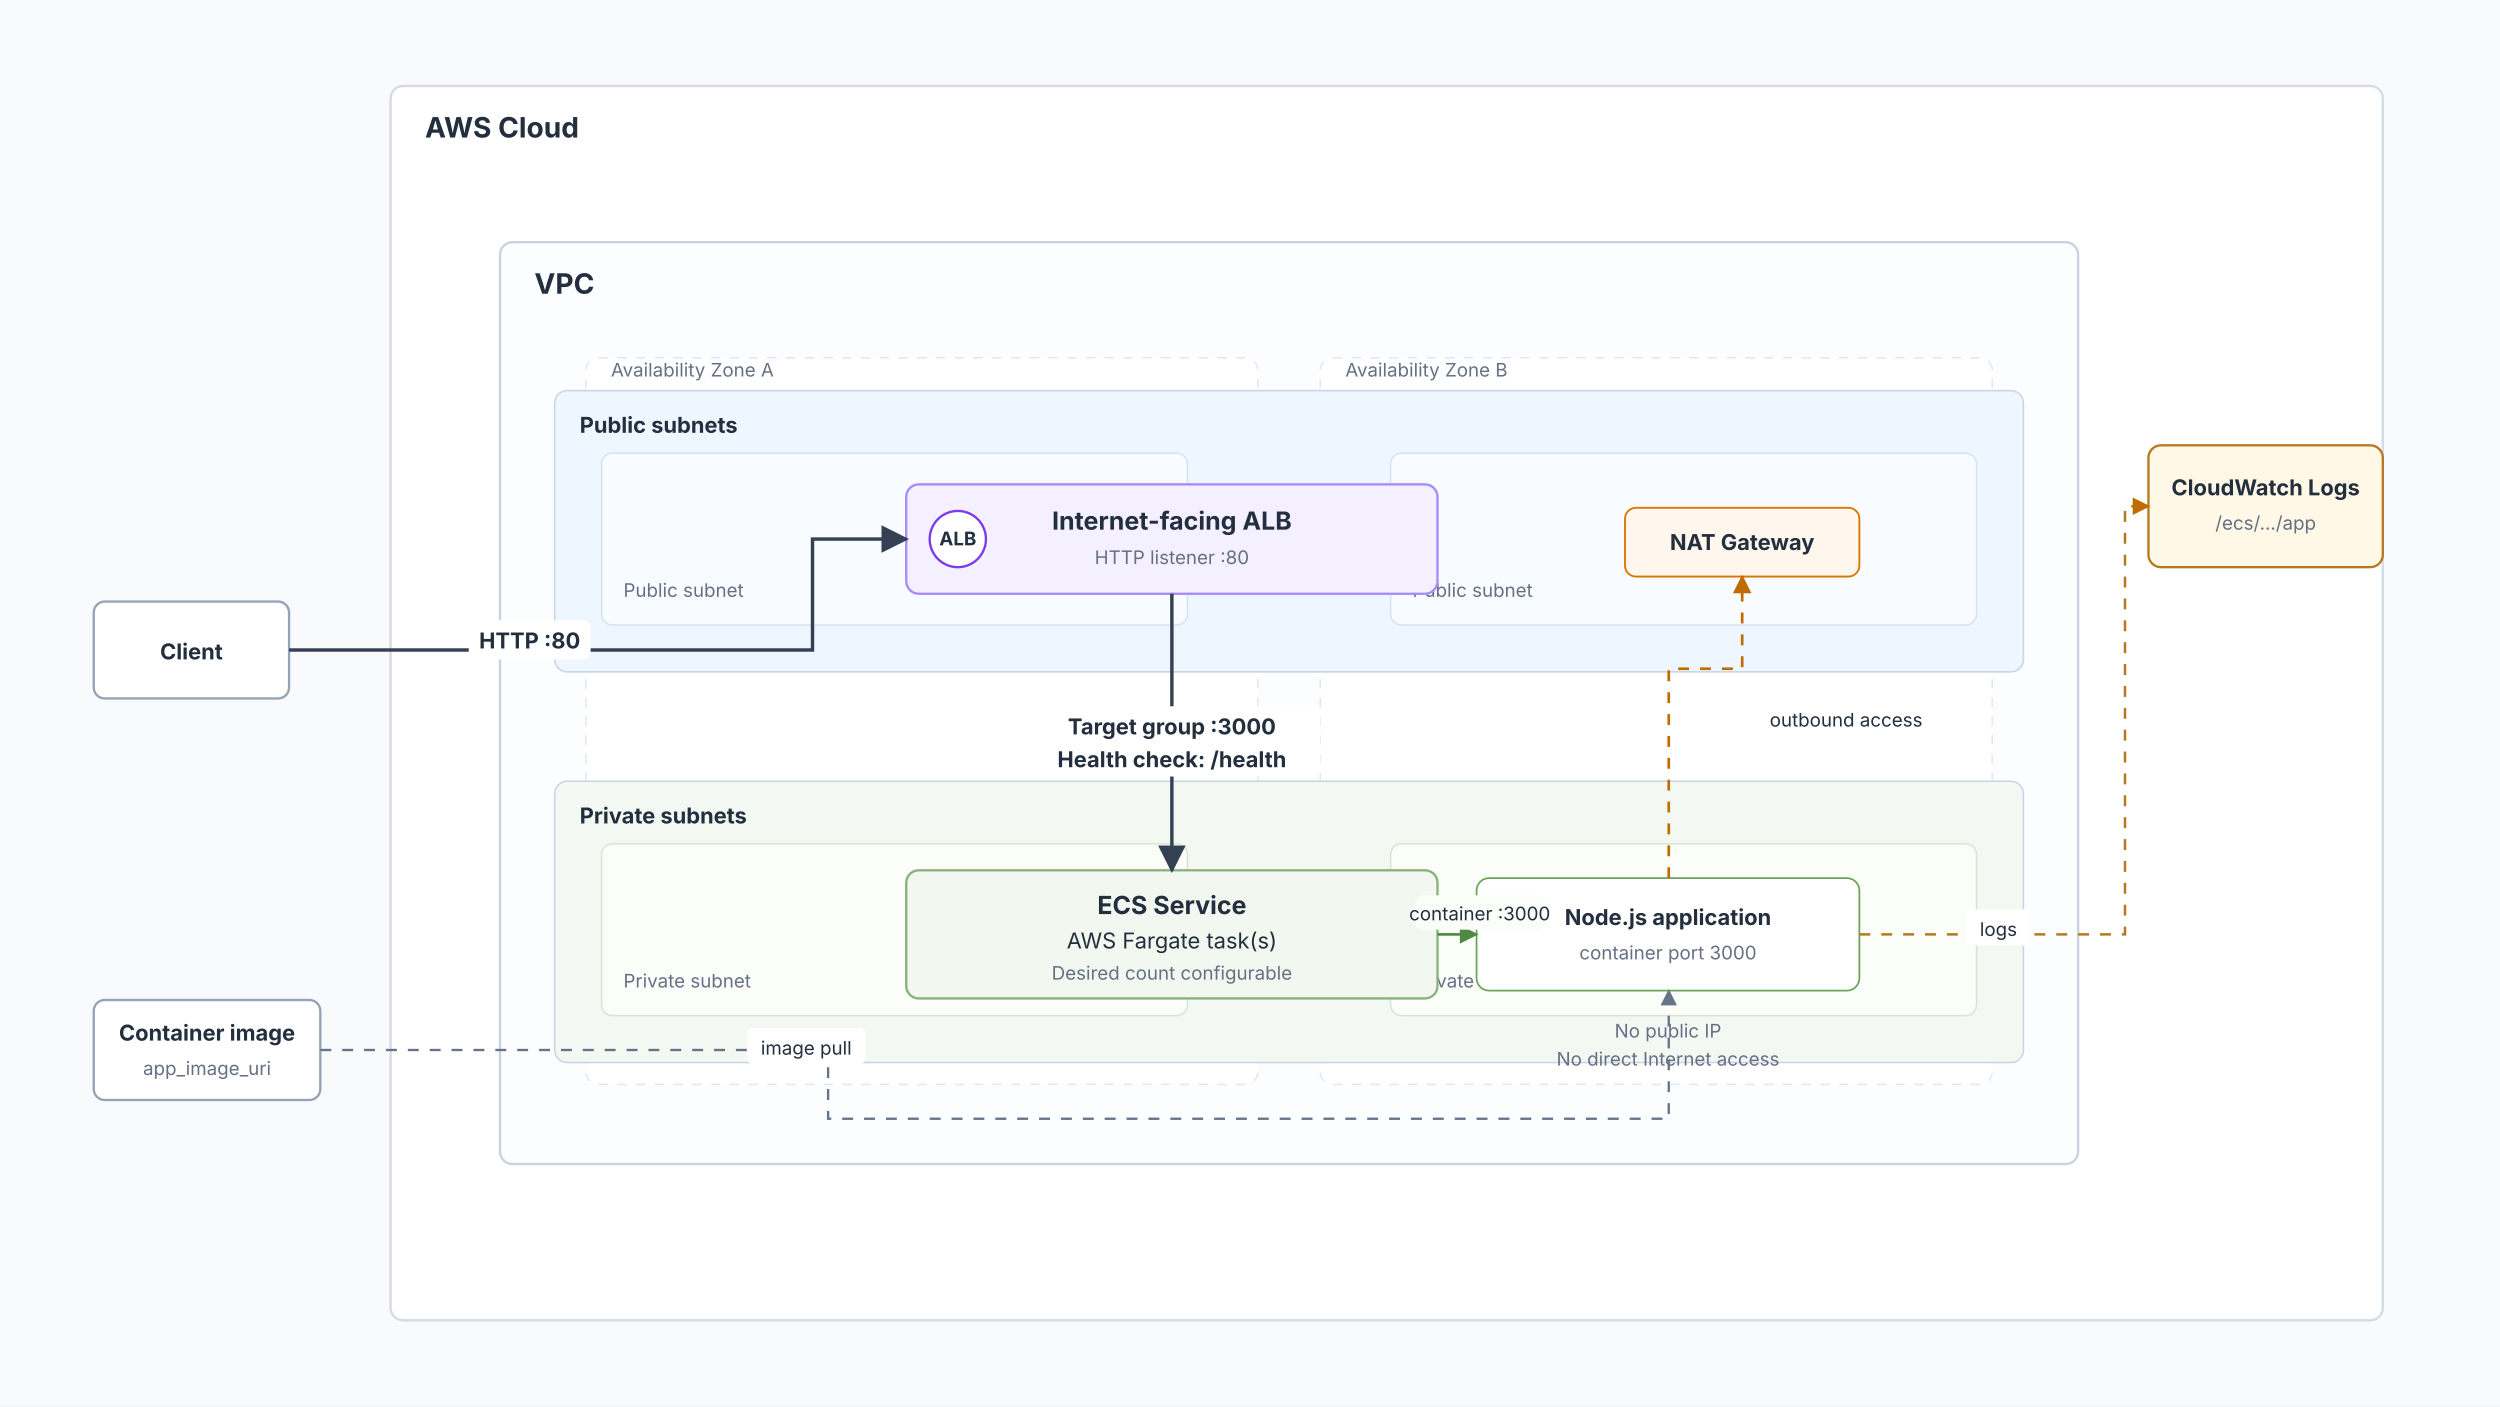
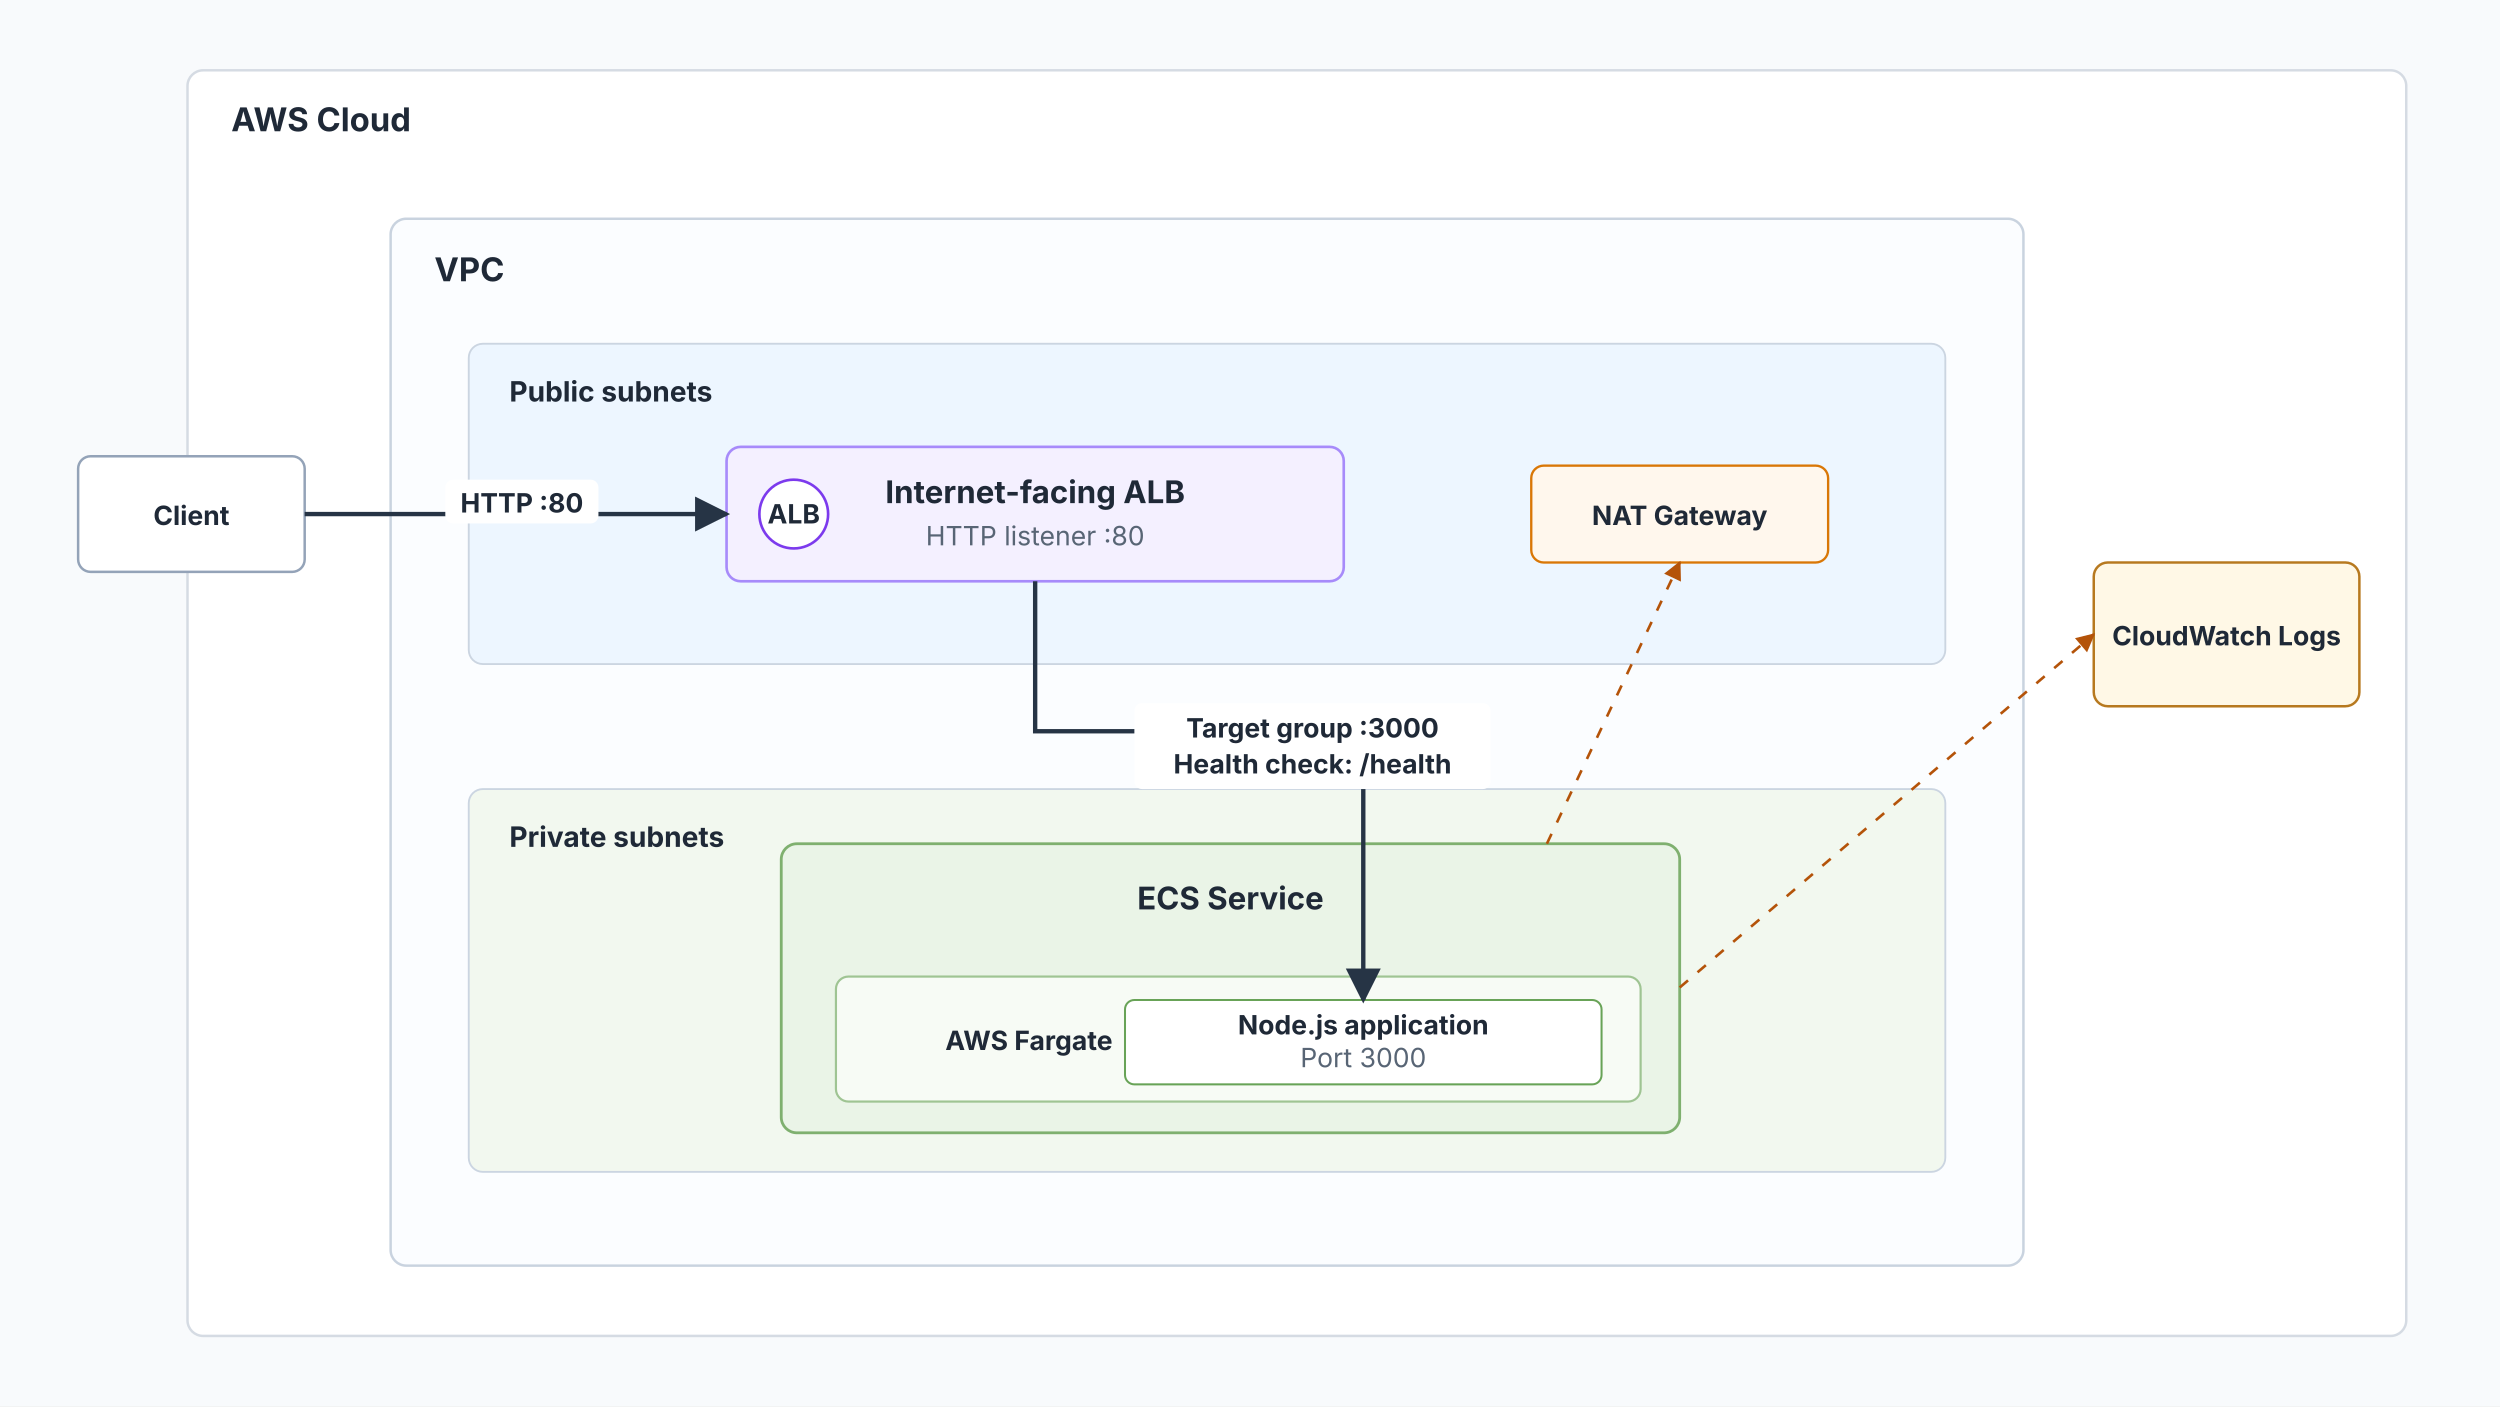
<svg xmlns="http://www.w3.org/2000/svg" width="1600" height="900" viewBox="0 0 1600 900" role="img" aria-labelledby="title desc">
  <defs>
    <marker id="arrow" viewBox="0 0 10 10" refX="9" refY="5" markerWidth="8" markerHeight="8" orient="auto-start-reverse">
-       <path d="M 0 0 L 10 5 L 0 10 z" fill="#344054" />
-     </marker>
-     <marker id="arrow-green" viewBox="0 0 10 10" refX="9" refY="5" markerWidth="7" markerHeight="7" orient="auto-start-reverse">
-       <path d="M 0 0 L 10 5 L 0 10 z" fill="#4f8a43" />
+       <path d="M 0 0 L 10 5 L 0 10 z" fill="#263445" />
    </marker>
    <marker id="arrow-amber" viewBox="0 0 10 10" refX="9" refY="5" markerWidth="7" markerHeight="7" orient="auto-start-reverse">
-       <path d="M 0 0 L 10 5 L 0 10 z" fill="#c06b00" />
-     </marker>
-     <marker id="arrow-slate" viewBox="0 0 10 10" refX="9" refY="5" markerWidth="7" markerHeight="7" orient="auto-start-reverse">
-       <path d="M 0 0 L 10 5 L 0 10 z" fill="#64748b" />
+       <path d="M 0 0 L 10 5 L 0 10 z" fill="#b45309" />
    </marker>
    <style>
      .bg { fill: #f8fafc; }
-       .boundary { fill: #ffffff; stroke: #d5dbe3; stroke-width: 1.5; }
-       .vpc { fill: #fbfdff; stroke: #c9d3df; stroke-width: 1.5; }
-       .az { fill: #ffffff; stroke: #e3e8ef; stroke-width: 1; stroke-dasharray: 6 6; }
-       .public-layer { fill: #eef6ff; stroke: #cbd5e1; stroke-width: 1; }
-       .private-layer { fill: #f4f8f3; stroke: #cbd5e1; stroke-width: 1; }
-       .public-subnet { fill: #f8fbff; stroke: #d7e3f4; stroke-width: 1; }
-       .private-subnet { fill: #fbfdf9; stroke: #d9e5d4; stroke-width: 1; }
-       .card { fill: #ffffff; stroke-width: 1.5; }
-       .label { font-family: Inter, Segoe UI, Arial, sans-serif; fill: #232f3e; }
-       .muted { fill: #667085; }
-       .small { font-size: 12px; }
-       .medium { font-size: 14px; }
-       .service { font-size: 16px; font-weight: 700; }
-       .title { font-size: 18px; font-weight: 700; }
-       .flow { fill: none; stroke: #344054; stroke-width: 2.2; marker-end: url(#arrow); }
-       .flow-green { fill: none; stroke: #4f8a43; stroke-width: 1.7; marker-end: url(#arrow-green); }
-       .dash-amber { fill: none; stroke: #c06b00; stroke-width: 1.7; stroke-dasharray: 7 7; marker-end: url(#arrow-amber); }
-       .dash-slate { fill: none; stroke: #64748b; stroke-width: 1.5; stroke-dasharray: 7 7; marker-end: url(#arrow-slate); }
-       .dash-log { fill: none; stroke: #b7791f; stroke-width: 1.6; stroke-dasharray: 7 7; marker-end: url(#arrow-amber); }
-       .caption-box { fill: #ffffff; stroke: none; }
+       .aws { fill: #ffffff; stroke: #d5dbe3; stroke-width: 1.6; }
+       .vpc { fill: #fbfdff; stroke: #c9d3df; stroke-width: 1.6; }
+       .public-layer { fill: #edf6ff; stroke: #cbd5e1; stroke-width: 1.2; }
+       .private-layer { fill: #f2f8ef; stroke: #cbd5e1; stroke-width: 1.2; }
+       .label { font-family: Inter, Segoe UI, Arial, sans-serif; fill: #1f2937; }
+       .muted { fill: #586575; }
+       .title { font-size: 21px; font-weight: 700; }
+       .section { font-size: 18px; font-weight: 700; }
+       .service { font-size: 20px; font-weight: 700; }
+       .subservice { font-size: 17px; font-weight: 700; }
+       .detail { font-size: 17px; }
+       .primary { fill: none; stroke: #263445; stroke-width: 2.8; marker-end: url(#arrow); }
+       .secondary { fill: none; stroke: #b45309; stroke-width: 1.7; stroke-dasharray: 7 8; marker-end: url(#arrow-amber); }
+       .caption { fill: #ffffff; stroke: none; }
    </style>
  </defs>
  <rect class="bg" width="1600" height="900" />
-   <rect x="250" y="55" width="1275" height="790" rx="8" class="boundary" />
-   <text x="272" y="88" class="label title">AWS Cloud</text>
-   <rect x="320" y="155" width="1010" height="590" rx="8" class="vpc" />
-   <text x="342" y="188" class="label title">VPC</text>
-   <rect x="375" y="229" width="430" height="465" rx="8" class="az" />
-   <rect x="845" y="229" width="430" height="465" rx="8" class="az" />
-   <text x="391" y="241" class="label small muted">Availability Zone A</text>
-   <text x="861" y="241" class="label small muted">Availability Zone B</text>
-   <rect x="355" y="250" width="940" height="180" rx="8" class="public-layer" />
-   <text x="371" y="277" class="label medium" font-weight="700">Public subnets</text>
-   <rect x="385" y="290" width="375" height="110" rx="7" class="public-subnet" />
-   <text x="399" y="382" class="label small muted">Public subnet</text>
-   <rect x="890" y="290" width="375" height="110" rx="7" class="public-subnet" />
-   <text x="904" y="382" class="label small muted">Public subnet</text>
-   <rect x="355" y="500" width="940" height="180" rx="8" class="private-layer" />
-   <text x="371" y="527" class="label medium" font-weight="700">Private subnets</text>
-   <rect x="385" y="540" width="375" height="110" rx="7" class="private-subnet" />
-   <text x="399" y="632" class="label small muted">Private subnet</text>
-   <rect x="890" y="540" width="375" height="110" rx="7" class="private-subnet" />
-   <text x="904" y="632" class="label small muted">Private subnet</text>
-   <rect x="580" y="310" width="340" height="70" rx="8" fill="#f4f0ff" stroke="#a78bfa" stroke-width="1.5" />
-   <circle cx="613" cy="345" r="18" fill="#ffffff" stroke="#7c3aed" stroke-width="1.5" />
-   <text x="613" y="349" text-anchor="middle" class="label small" fill="#7c3aed" font-weight="700">ALB</text>
-   <text x="750" y="339" text-anchor="middle" class="label service">Internet-facing ALB</text>
-   <text x="750" y="361" text-anchor="middle" class="label small muted">HTTP listener :80</text>
-   <rect x="1040" y="325" width="150" height="44" rx="7" fill="#fff7ed" stroke="#d97706" stroke-width="1.2" />
-   <text x="1115" y="352" text-anchor="middle" class="label medium" fill="#92400e" font-weight="700">NAT Gateway</text>
-   <rect x="580" y="557" width="340" height="82" rx="8" fill="#f2f8ef" stroke="#8ab17d" stroke-width="1.5" />
-   <text x="750" y="585" text-anchor="middle" class="label service">ECS Service</text>
-   <text x="750" y="607" text-anchor="middle" class="label medium">AWS Fargate task(s)</text>
-   <text x="750" y="627" text-anchor="middle" class="label small muted">Desired count configurable</text>
-   <rect x="945" y="562" width="245" height="72" rx="8" fill="#ffffff" stroke="#68a357" stroke-width="1.1" />
-   <text x="1067.5" y="592" text-anchor="middle" class="label medium" font-weight="700">Node.js application</text>
-   <text x="1067.5" y="614" text-anchor="middle" class="label small muted">container port 3000</text>
-   <text x="1067.5" y="664" text-anchor="middle" class="label small muted">No public IP</text>
-   <text x="1067.5" y="682" text-anchor="middle" class="label small muted">No direct Internet access</text>
-   <rect x="1375" y="285" width="150" height="78" rx="8" fill="#fff8e6" stroke="#b7791f" stroke-width="1.5" />
-   <text x="1450" y="317" text-anchor="middle" class="label medium" font-weight="700">CloudWatch Logs</text>
-   <text x="1450" y="339" text-anchor="middle" class="label small muted">/ecs/.../app</text>
-   <rect x="60" y="385" width="125" height="62" rx="7" class="card" stroke="#94a3b8" />
-   <text x="122.5" y="422" text-anchor="middle" class="label medium" font-weight="700">Client</text>
-   <rect x="60" y="640" width="145" height="64" rx="7" class="card" stroke="#94a3b8" stroke-width="1.1" />
-   <text x="132.5" y="666" text-anchor="middle" class="label medium" font-weight="700">Container image</text>
-   <text x="132.5" y="688" text-anchor="middle" class="label small muted">app_image_uri</text>
-   <path d="M 185 416 H 520 V 345 H 580" class="flow" />
-   <rect x="300" y="397" width="78" height="25" rx="4" class="caption-box" />
-   <text x="339" y="415" text-anchor="middle" class="label medium" font-weight="700">HTTP :80</text>
-   <path d="M 750 380 V 557" class="flow" />
-   <rect x="655" y="452" width="190" height="45" rx="4" class="caption-box" />
-   <text x="750" y="470" text-anchor="middle" class="label medium" font-weight="700">Target group :3000</text>
-   <text x="750" y="491" text-anchor="middle" class="label medium" font-weight="700">Health check: /health</text>
-   <path d="M 920 598 H 945" class="flow-green" />
-   <rect x="906" y="573" width="82" height="22" rx="4" fill="#fbfdf9" stroke="none" />
-   <text x="947" y="589" text-anchor="middle" class="label small" fill="#4b7f3f">container :3000</text>
-   <path d="M 1068 562 V 428 H 1115 V 369" class="dash-amber" />
-   <rect x="1132" y="448" width="99" height="23" rx="4" class="caption-box" />
-   <text x="1181.5" y="465" text-anchor="middle" class="label small" fill="#92400e">outbound access</text>
-   <path d="M 1190 598 H 1360 V 324 H 1375" class="dash-log" />
-   <rect x="1258" y="582" width="42" height="23" rx="4" class="caption-box" />
-   <text x="1279" y="599" text-anchor="middle" class="label small" fill="#8a5a14">logs</text>
-   <path d="M 205 672 H 530 V 716 H 1068 V 634" class="dash-slate" />
-   <rect x="478" y="658" width="76" height="23" rx="4" class="caption-box" />
-   <text x="516" y="675" text-anchor="middle" class="label small" fill="#64748b">image pull</text>
+   <rect x="120" y="45" width="1420" height="810" rx="10" class="aws" />
+   <text x="148" y="84" class="label title">AWS Cloud</text>
+   <rect x="250" y="140" width="1045" height="670" rx="10" class="vpc" />
+   <text x="278" y="180" class="label title">VPC</text>
+   <rect x="300" y="220" width="945" height="205" rx="9" class="public-layer" />
+   <text x="326" y="257" class="label section">Public subnets</text>
+   <rect x="300" y="505" width="945" height="245" rx="9" class="private-layer" />
+   <text x="326" y="542" class="label section">Private subnets</text>
+   <rect x="465" y="286" width="395" height="86" rx="9" fill="#f4f0ff" stroke="#a78bfa" stroke-width="1.7" />
+   <circle cx="508" cy="329" r="22" fill="#ffffff" stroke="#7c3aed" stroke-width="1.7" />
+   <text x="508" y="335" text-anchor="middle" class="label detail" fill="#7c3aed" font-weight="700">ALB</text>
+   <text x="662.5" y="322" text-anchor="middle" class="label service">Internet-facing ALB</text>
+   <text x="662.5" y="349" text-anchor="middle" class="label detail muted">HTTP listener :80</text>
+   <rect x="980" y="298" width="190" height="62" rx="8" fill="#fff7ed" stroke="#d97706" stroke-width="1.5" />
+   <text x="1075" y="336" text-anchor="middle" class="label subservice" fill="#92400e">NAT Gateway</text>
+   <rect x="500" y="540" width="575" height="185" rx="10" fill="#eaf4e7" stroke="#7fb06f" stroke-width="1.8" />
+   <text x="787.5" y="582" text-anchor="middle" class="label service">ECS Service</text>
+   <rect x="535" y="625" width="515" height="80" rx="8" fill="#f7fbf5" stroke="#9fc493" stroke-width="1.4" />
+   <text x="605" y="672" class="label subservice">AWS Fargate</text>
+   <rect x="720" y="640" width="305" height="54" rx="6" fill="#ffffff" stroke="#68a357" stroke-width="1.3" />
+   <text x="872.5" y="662" text-anchor="middle" class="label detail" font-weight="700">Node.js application</text>
+   <text x="872.5" y="683" text-anchor="middle" class="label detail muted">Port 3000</text>
+   <rect x="1340" y="360" width="170" height="92" rx="9" fill="#fff8e6" stroke="#b7791f" stroke-width="1.6" />
+   <text x="1425" y="413" text-anchor="middle" class="label subservice">CloudWatch Logs</text>
+   <rect x="50" y="292" width="145" height="74" rx="8" fill="#ffffff" stroke="#94a3b8" stroke-width="1.6" />
+   <text x="122.5" y="336" text-anchor="middle" class="label subservice">Client</text>
+   <path d="M 195 329 H 465" class="primary" />
+   <rect x="285" y="307" width="98" height="28" rx="5" class="caption" />
+   <text x="334" y="328" text-anchor="middle" class="label detail" font-weight="700">HTTP :80</text>
+   <path d="M 662.5 372 V 468 H 872.5 V 640" class="primary" />
+   <rect x="726" y="450" width="228" height="55" rx="5" class="caption" />
+   <text x="840" y="472" text-anchor="middle" class="label detail" font-weight="700">Target group :3000</text>
+   <text x="840" y="495" text-anchor="middle" class="label detail" font-weight="700">Health check: /health</text>
+   <path d="M 990 540 L 1075 360" class="secondary" />
+   <path d="M 1075 632 L 1340 406" class="secondary" />
</svg>
